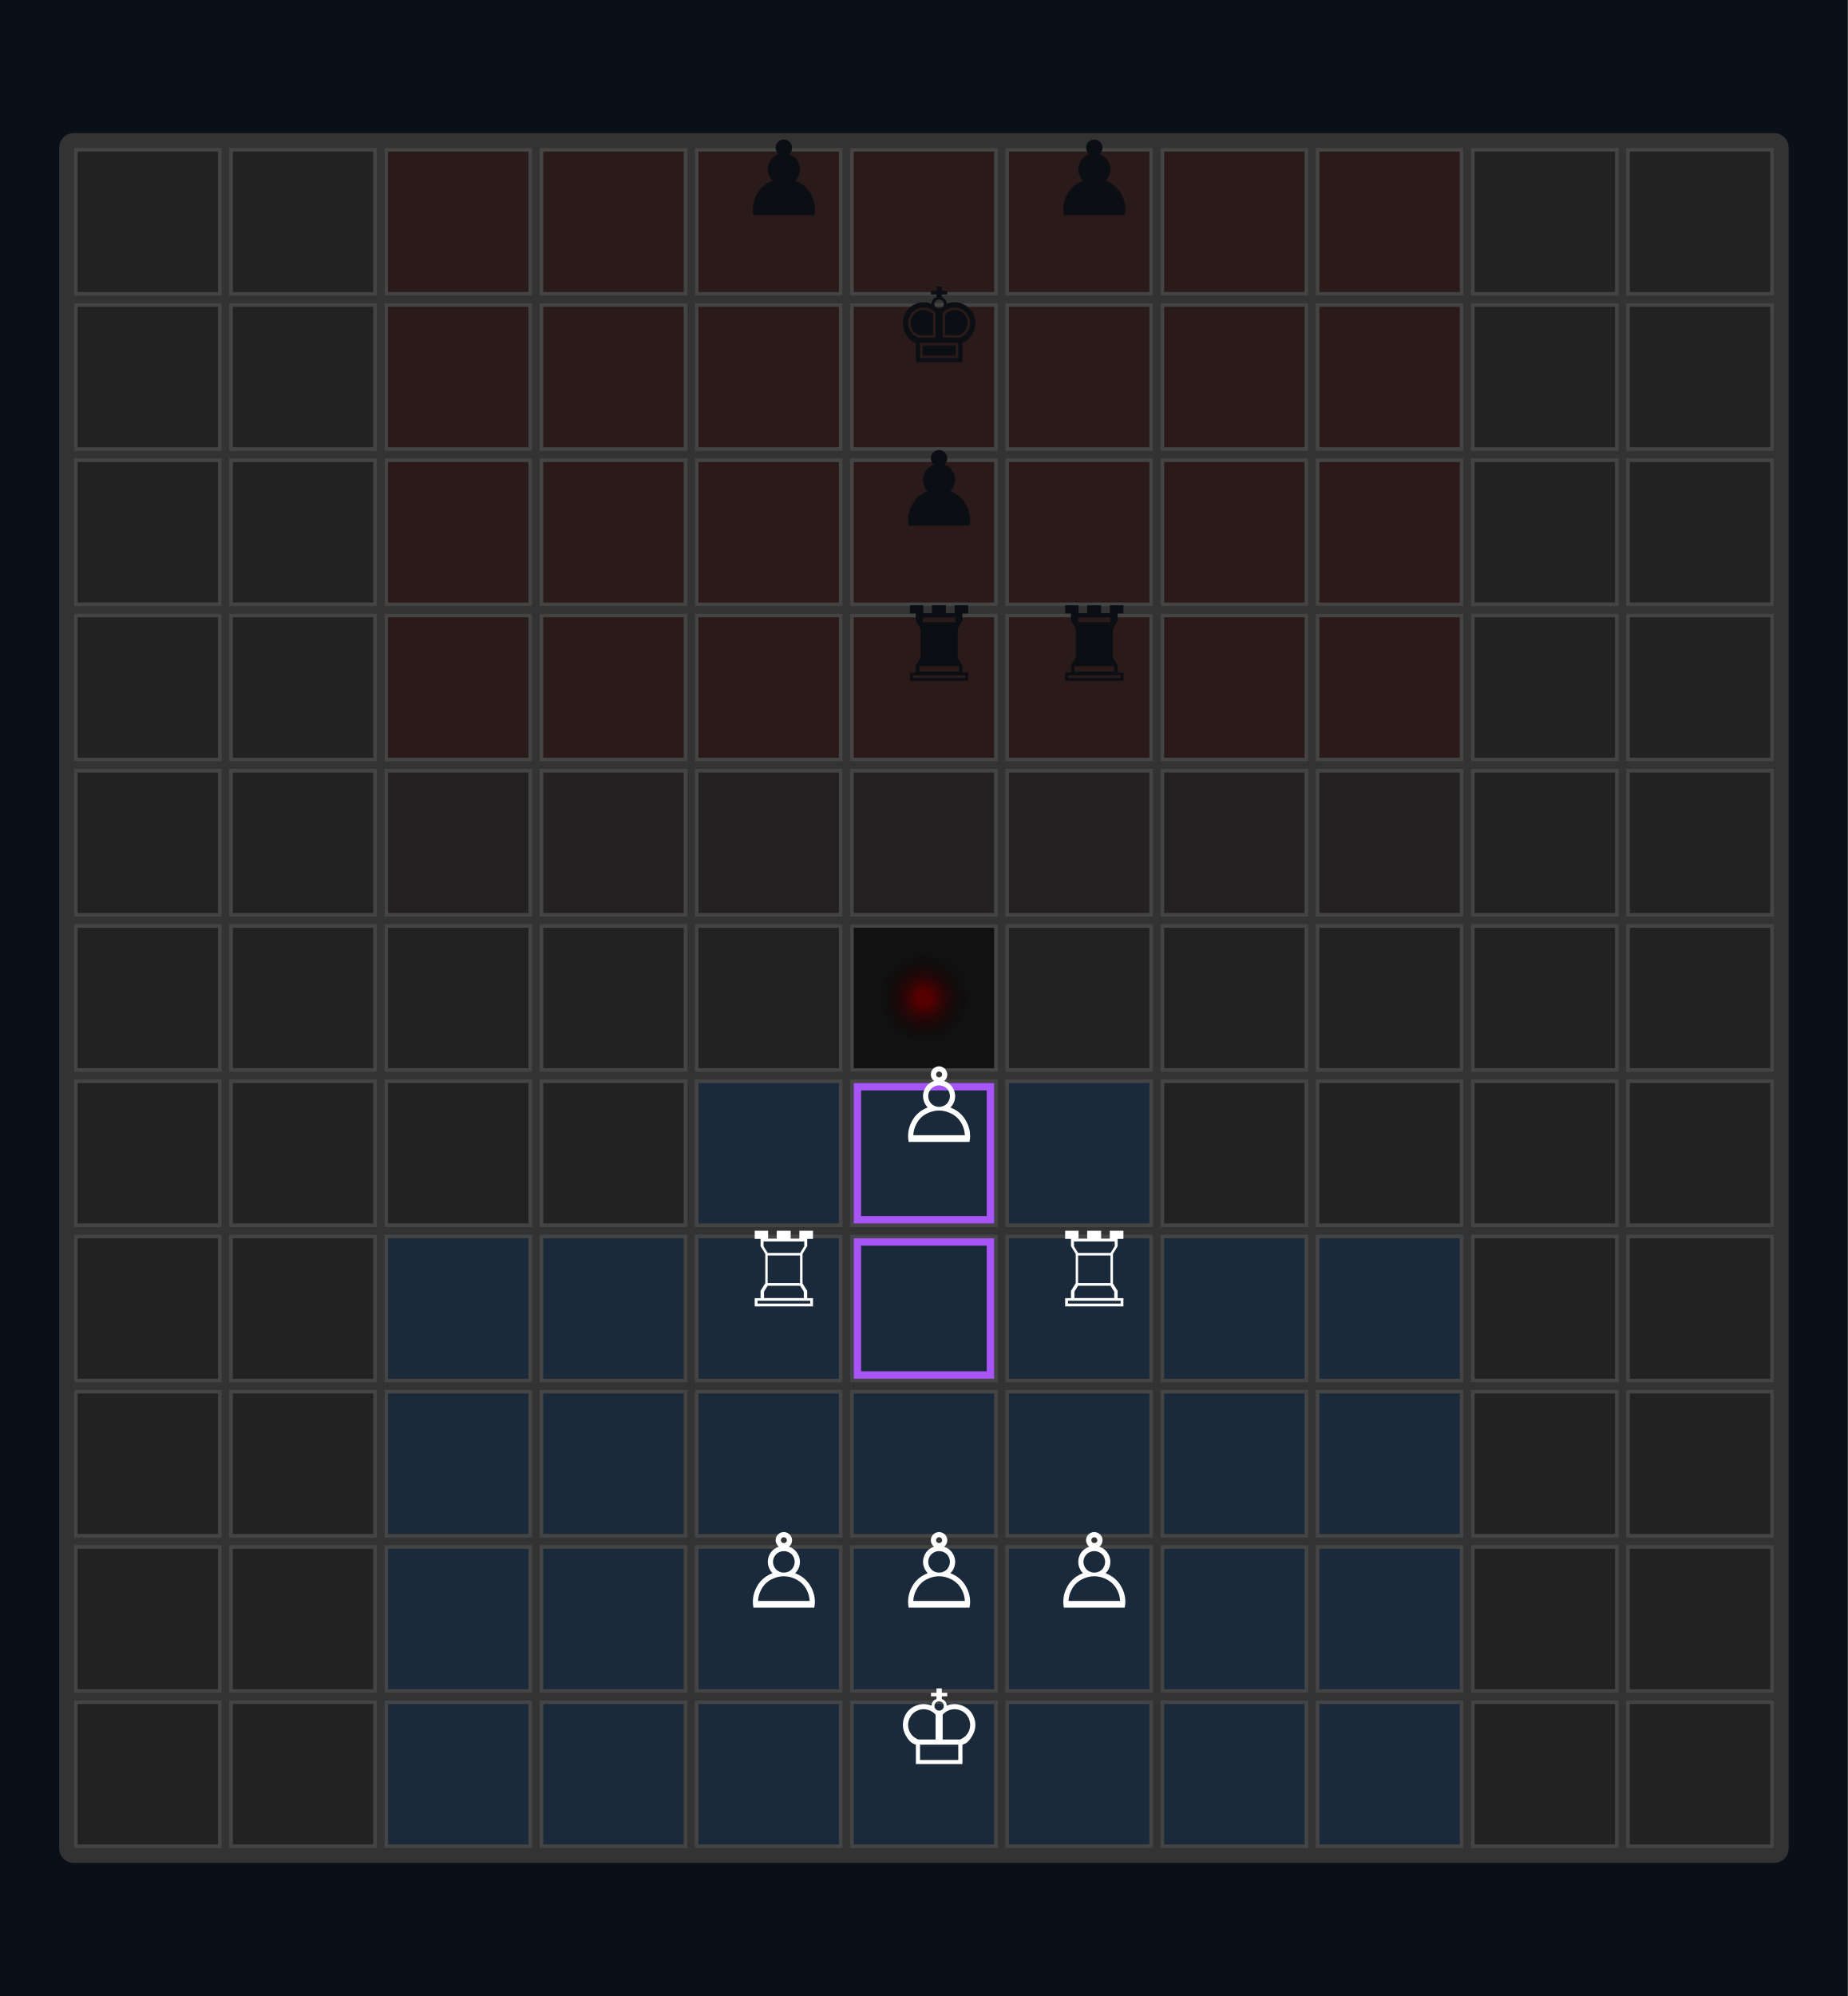
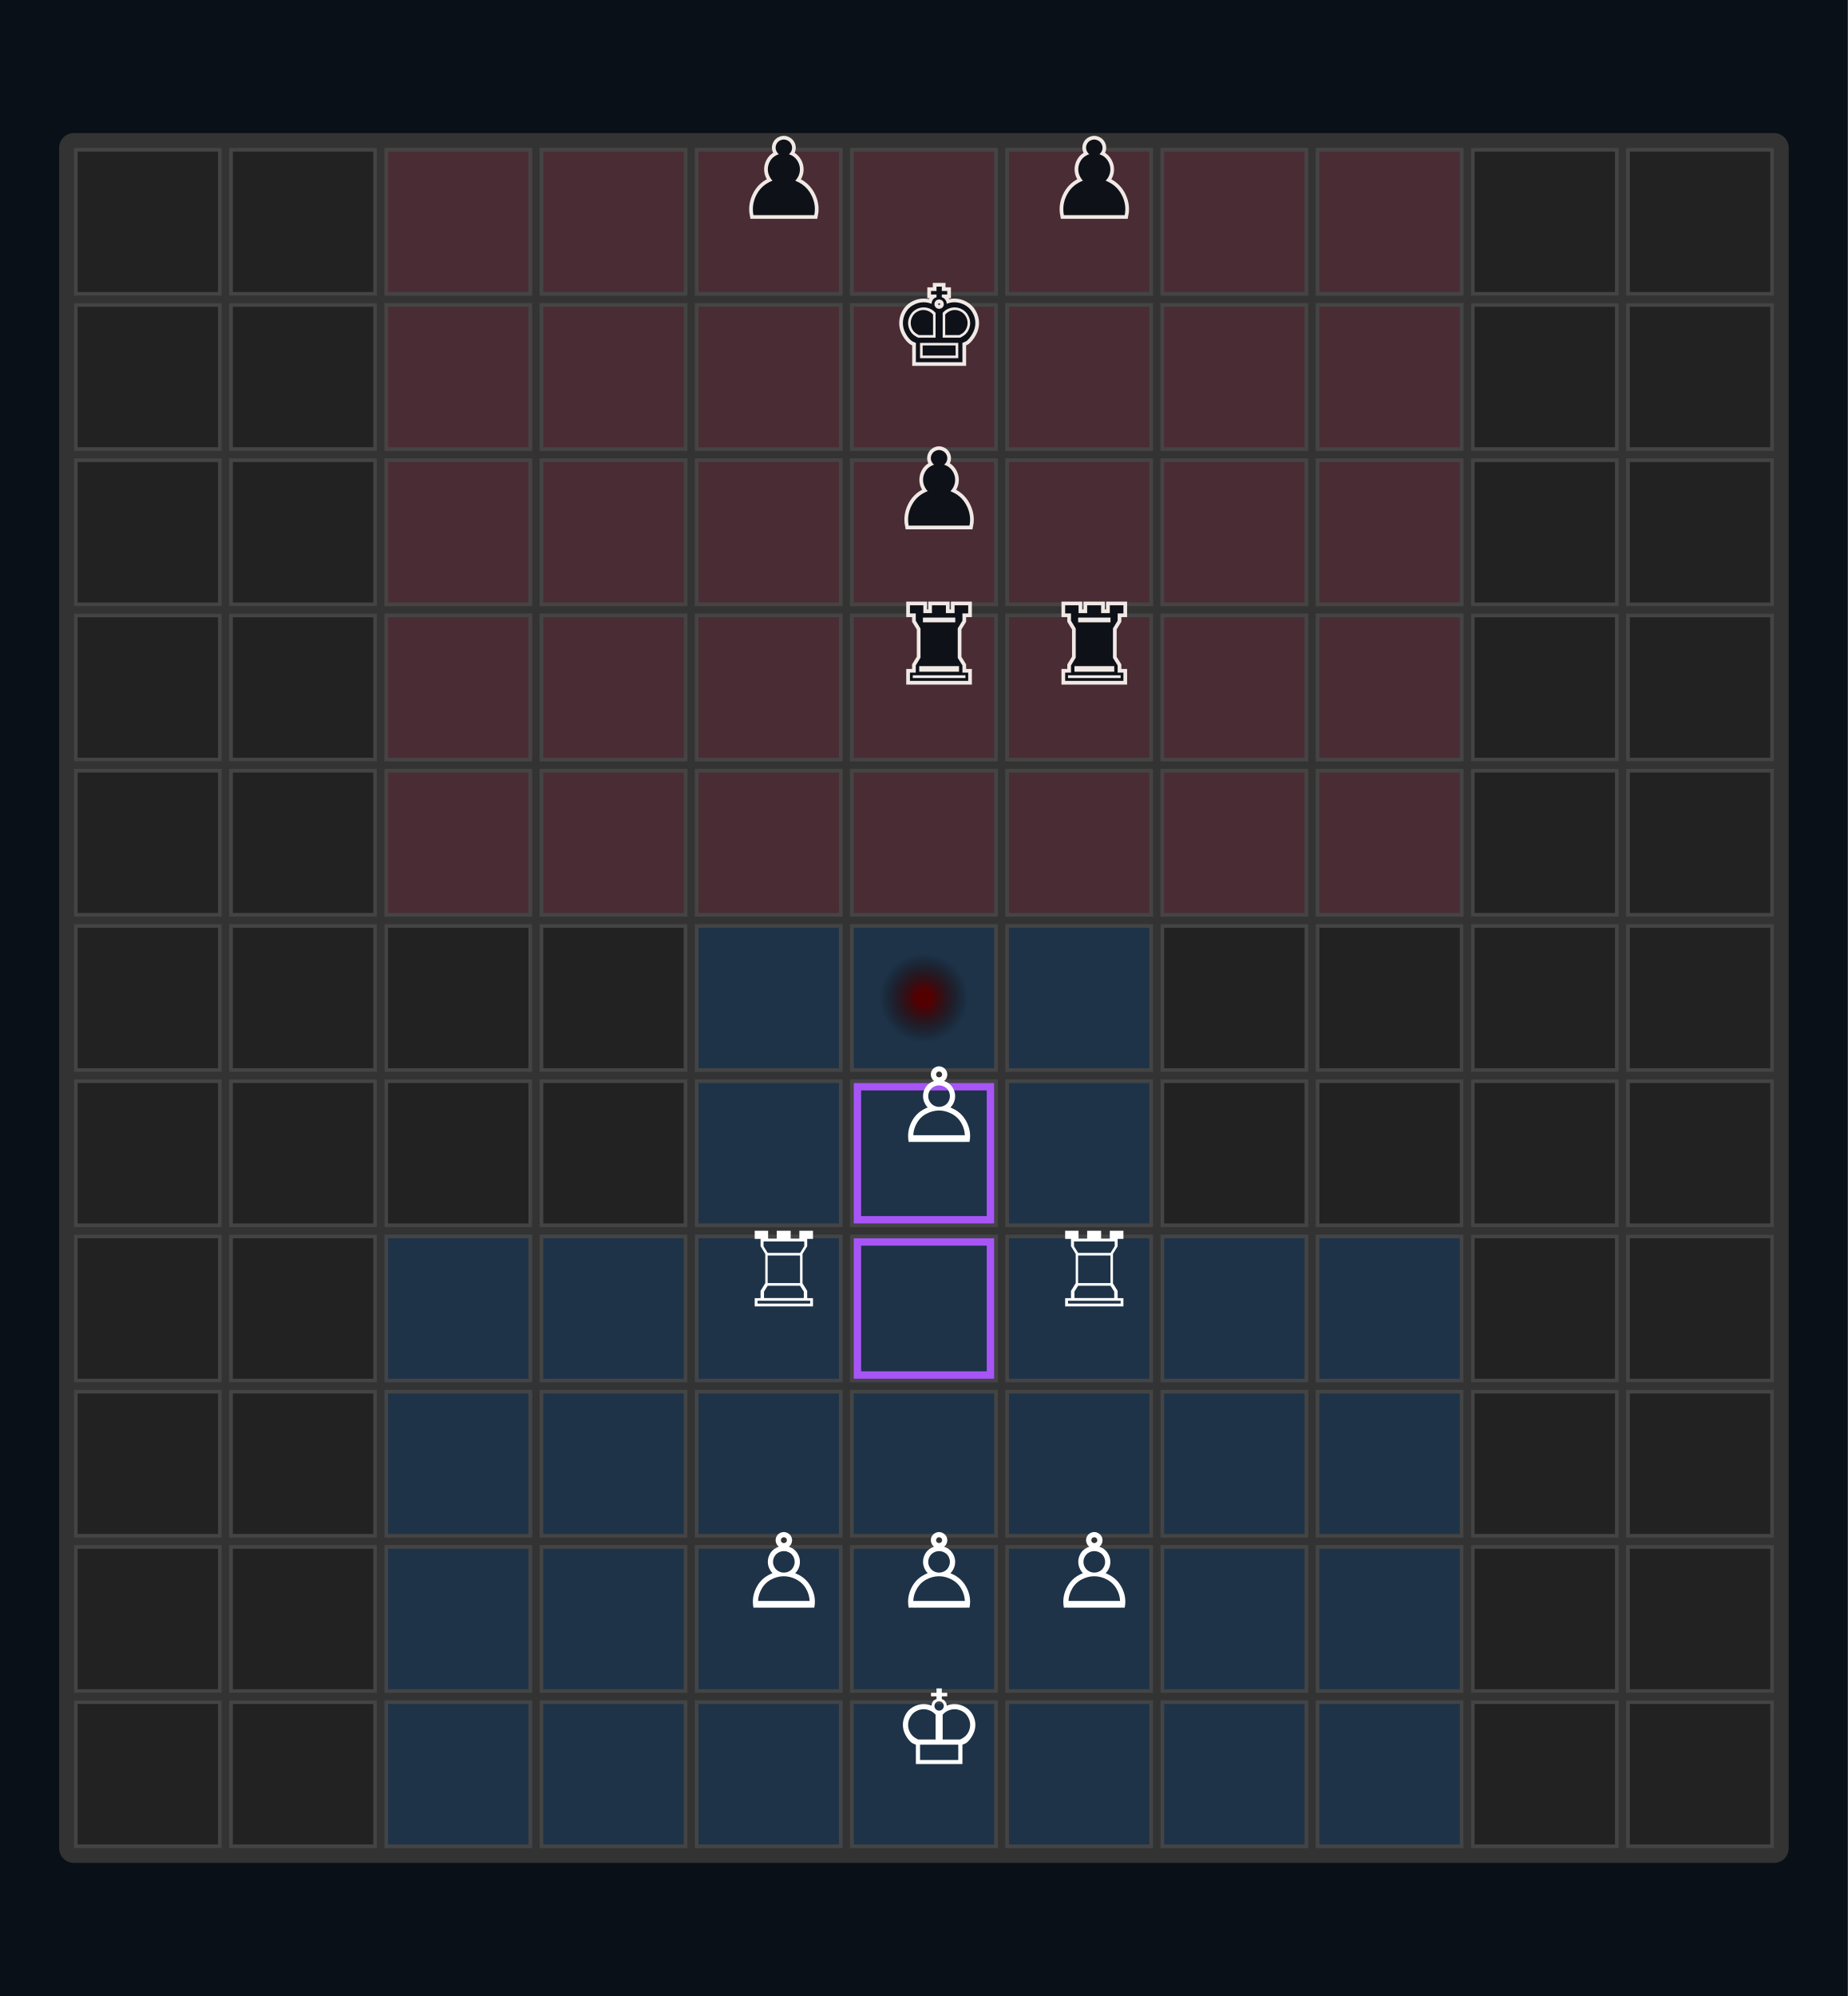
<svg xmlns="http://www.w3.org/2000/svg" width="500" height="540" viewBox="0 0 500 540">
  <defs>
-     <radialGradient id="rg-431peddc" gradientUnits="objectBoundingBox" cx="0.5" cy="0.5" r="0.5">
+     <radialGradient id="rg-h28s1fy7" gradientUnits="objectBoundingBox" cx="0.5" cy="0.5" r="0.5">
      <stop offset="10%" stop-color="rgb(85, 0, 0)" />
      <stop offset="60%" stop-color="rgba(0, 0, 0, 0)" />
    </radialGradient>
  </defs>
  <rect x="0" y="0" width="500" height="540" fill="rgb(10, 16, 24)" />
  <rect x="16" y="36" width="468" height="468" rx="4" ry="4" fill="rgb(51, 51, 51)" />
  <rect x="20" y="40" width="40" height="40" fill="rgb(34, 34, 34)" />
  <rect x="20.5" y="40.5" width="39" height="39" fill="none" stroke="rgb(68, 68, 68)" stroke-width="1" />
  <rect x="62" y="40" width="40" height="40" fill="rgb(34, 34, 34)" />
  <rect x="62.5" y="40.5" width="39" height="39" fill="none" stroke="rgb(68, 68, 68)" stroke-width="1" />
-   <rect x="104" y="40" width="40" height="40" fill="rgb(42, 26, 26)" />
+   <rect x="104" y="40" width="40" height="40" fill="rgb(74, 44, 52)" />
  <rect x="104.5" y="40.5" width="39" height="39" fill="none" stroke="rgb(68, 68, 68)" stroke-width="1" />
-   <rect x="146" y="40" width="40" height="40" fill="rgb(42, 26, 26)" />
+   <rect x="146" y="40" width="40" height="40" fill="rgb(74, 44, 52)" />
  <rect x="146.5" y="40.5" width="39" height="39" fill="none" stroke="rgb(68, 68, 68)" stroke-width="1" />
-   <rect x="188" y="40" width="40" height="40" fill="rgb(42, 26, 26)" />
+   <rect x="188" y="40" width="40" height="40" fill="rgb(74, 44, 52)" />
  <rect x="188.5" y="40.5" width="39" height="39" fill="none" stroke="rgb(68, 68, 68)" stroke-width="1" />
-   <text x="199.56" y="58.19" fill="rgb(11, 14, 19)" font-size="28" font-family="'IBM Plex Sans'" font-weight="400" font-style="normal" xml:space="preserve">♟</text>
-   <rect x="230" y="40" width="40" height="40" fill="rgb(42, 26, 26)" />
+   <text x="199.56" y="58.19" fill="rgb(14, 17, 24)" font-size="28" font-family="'IBM Plex Sans'" font-weight="400" font-style="normal" xml:space="preserve" stroke="rgba(244, 236, 232, 0.98)" stroke-width="2" paint-order="stroke fill">♟</text>
+   <rect x="230" y="40" width="40" height="40" fill="rgb(74, 44, 52)" />
  <rect x="230.5" y="40.5" width="39" height="39" fill="none" stroke="rgb(68, 68, 68)" stroke-width="1" />
-   <rect x="272" y="40" width="40" height="40" fill="rgb(42, 26, 26)" />
+   <rect x="272" y="40" width="40" height="40" fill="rgb(74, 44, 52)" />
  <rect x="272.5" y="40.5" width="39" height="39" fill="none" stroke="rgb(68, 68, 68)" stroke-width="1" />
-   <text x="283.56" y="58.19" fill="rgb(11, 14, 19)" font-size="28" font-family="'IBM Plex Sans'" font-weight="400" font-style="normal" xml:space="preserve">♟</text>
-   <rect x="314" y="40" width="40" height="40" fill="rgb(42, 26, 26)" />
+   <text x="283.56" y="58.19" fill="rgb(14, 17, 24)" font-size="28" font-family="'IBM Plex Sans'" font-weight="400" font-style="normal" xml:space="preserve" stroke="rgba(244, 236, 232, 0.98)" stroke-width="2" paint-order="stroke fill">♟</text>
+   <rect x="314" y="40" width="40" height="40" fill="rgb(74, 44, 52)" />
  <rect x="314.5" y="40.5" width="39" height="39" fill="none" stroke="rgb(68, 68, 68)" stroke-width="1" />
-   <rect x="356" y="40" width="40" height="40" fill="rgb(42, 26, 26)" />
+   <rect x="356" y="40" width="40" height="40" fill="rgb(74, 44, 52)" />
  <rect x="356.5" y="40.5" width="39" height="39" fill="none" stroke="rgb(68, 68, 68)" stroke-width="1" />
  <rect x="398" y="40" width="40" height="40" fill="rgb(34, 34, 34)" />
  <rect x="398.5" y="40.5" width="39" height="39" fill="none" stroke="rgb(68, 68, 68)" stroke-width="1" />
  <rect x="440" y="40" width="40" height="40" fill="rgb(34, 34, 34)" />
  <rect x="440.5" y="40.5" width="39" height="39" fill="none" stroke="rgb(68, 68, 68)" stroke-width="1" />
  <rect x="20" y="82" width="40" height="40" fill="rgb(34, 34, 34)" />
  <rect x="20.5" y="82.5" width="39" height="39" fill="none" stroke="rgb(68, 68, 68)" stroke-width="1" />
  <rect x="62" y="82" width="40" height="40" fill="rgb(34, 34, 34)" />
  <rect x="62.5" y="82.5" width="39" height="39" fill="none" stroke="rgb(68, 68, 68)" stroke-width="1" />
-   <rect x="104" y="82" width="40" height="40" fill="rgb(42, 26, 26)" />
+   <rect x="104" y="82" width="40" height="40" fill="rgb(74, 44, 52)" />
  <rect x="104.5" y="82.5" width="39" height="39" fill="none" stroke="rgb(68, 68, 68)" stroke-width="1" />
-   <rect x="146" y="82" width="40" height="40" fill="rgb(42, 26, 26)" />
+   <rect x="146" y="82" width="40" height="40" fill="rgb(74, 44, 52)" />
  <rect x="146.5" y="82.5" width="39" height="39" fill="none" stroke="rgb(68, 68, 68)" stroke-width="1" />
-   <rect x="188" y="82" width="40" height="40" fill="rgb(42, 26, 26)" />
+   <rect x="188" y="82" width="40" height="40" fill="rgb(74, 44, 52)" />
  <rect x="188.5" y="82.5" width="39" height="39" fill="none" stroke="rgb(68, 68, 68)" stroke-width="1" />
-   <rect x="230" y="82" width="40" height="40" fill="rgb(42, 26, 26)" />
+   <rect x="230" y="82" width="40" height="40" fill="rgb(74, 44, 52)" />
  <rect x="230.5" y="82.5" width="39" height="39" fill="none" stroke="rgb(68, 68, 68)" stroke-width="1" />
-   <text x="241.56" y="97.99" fill="rgb(11, 14, 19)" font-size="28" font-family="'IBM Plex Sans'" font-weight="400" font-style="normal" xml:space="preserve">♚</text>
-   <rect x="272" y="82" width="40" height="40" fill="rgb(42, 26, 26)" />
+   <text x="241.56" y="97.99" fill="rgb(14, 17, 24)" font-size="28" font-family="'IBM Plex Sans'" font-weight="400" font-style="normal" xml:space="preserve" stroke="rgba(244, 236, 232, 0.98)" stroke-width="2" paint-order="stroke fill">♚</text>
+   <rect x="272" y="82" width="40" height="40" fill="rgb(74, 44, 52)" />
  <rect x="272.5" y="82.5" width="39" height="39" fill="none" stroke="rgb(68, 68, 68)" stroke-width="1" />
-   <rect x="314" y="82" width="40" height="40" fill="rgb(42, 26, 26)" />
+   <rect x="314" y="82" width="40" height="40" fill="rgb(74, 44, 52)" />
  <rect x="314.5" y="82.5" width="39" height="39" fill="none" stroke="rgb(68, 68, 68)" stroke-width="1" />
-   <rect x="356" y="82" width="40" height="40" fill="rgb(42, 26, 26)" />
+   <rect x="356" y="82" width="40" height="40" fill="rgb(74, 44, 52)" />
  <rect x="356.5" y="82.5" width="39" height="39" fill="none" stroke="rgb(68, 68, 68)" stroke-width="1" />
  <rect x="398" y="82" width="40" height="40" fill="rgb(34, 34, 34)" />
  <rect x="398.5" y="82.5" width="39" height="39" fill="none" stroke="rgb(68, 68, 68)" stroke-width="1" />
  <rect x="440" y="82" width="40" height="40" fill="rgb(34, 34, 34)" />
  <rect x="440.5" y="82.5" width="39" height="39" fill="none" stroke="rgb(68, 68, 68)" stroke-width="1" />
  <rect x="20" y="124" width="40" height="40" fill="rgb(34, 34, 34)" />
  <rect x="20.5" y="124.5" width="39" height="39" fill="none" stroke="rgb(68, 68, 68)" stroke-width="1" />
  <rect x="62" y="124" width="40" height="40" fill="rgb(34, 34, 34)" />
  <rect x="62.5" y="124.5" width="39" height="39" fill="none" stroke="rgb(68, 68, 68)" stroke-width="1" />
-   <rect x="104" y="124" width="40" height="40" fill="rgb(42, 26, 26)" />
+   <rect x="104" y="124" width="40" height="40" fill="rgb(74, 44, 52)" />
  <rect x="104.5" y="124.5" width="39" height="39" fill="none" stroke="rgb(68, 68, 68)" stroke-width="1" />
-   <rect x="146" y="124" width="40" height="40" fill="rgb(42, 26, 26)" />
+   <rect x="146" y="124" width="40" height="40" fill="rgb(74, 44, 52)" />
  <rect x="146.5" y="124.5" width="39" height="39" fill="none" stroke="rgb(68, 68, 68)" stroke-width="1" />
-   <rect x="188" y="124" width="40" height="40" fill="rgb(42, 26, 26)" />
+   <rect x="188" y="124" width="40" height="40" fill="rgb(74, 44, 52)" />
  <rect x="188.5" y="124.5" width="39" height="39" fill="none" stroke="rgb(68, 68, 68)" stroke-width="1" />
-   <rect x="230" y="124" width="40" height="40" fill="rgb(42, 26, 26)" />
+   <rect x="230" y="124" width="40" height="40" fill="rgb(74, 44, 52)" />
  <rect x="230.5" y="124.5" width="39" height="39" fill="none" stroke="rgb(68, 68, 68)" stroke-width="1" />
-   <text x="241.56" y="142.19" fill="rgb(11, 14, 19)" font-size="28" font-family="'IBM Plex Sans'" font-weight="400" font-style="normal" xml:space="preserve">♟</text>
-   <rect x="272" y="124" width="40" height="40" fill="rgb(42, 26, 26)" />
+   <text x="241.56" y="142.19" fill="rgb(14, 17, 24)" font-size="28" font-family="'IBM Plex Sans'" font-weight="400" font-style="normal" xml:space="preserve" stroke="rgba(244, 236, 232, 0.98)" stroke-width="2" paint-order="stroke fill">♟</text>
+   <rect x="272" y="124" width="40" height="40" fill="rgb(74, 44, 52)" />
  <rect x="272.5" y="124.5" width="39" height="39" fill="none" stroke="rgb(68, 68, 68)" stroke-width="1" />
-   <rect x="314" y="124" width="40" height="40" fill="rgb(42, 26, 26)" />
+   <rect x="314" y="124" width="40" height="40" fill="rgb(74, 44, 52)" />
  <rect x="314.5" y="124.5" width="39" height="39" fill="none" stroke="rgb(68, 68, 68)" stroke-width="1" />
-   <rect x="356" y="124" width="40" height="40" fill="rgb(42, 26, 26)" />
+   <rect x="356" y="124" width="40" height="40" fill="rgb(74, 44, 52)" />
  <rect x="356.5" y="124.5" width="39" height="39" fill="none" stroke="rgb(68, 68, 68)" stroke-width="1" />
  <rect x="398" y="124" width="40" height="40" fill="rgb(34, 34, 34)" />
  <rect x="398.5" y="124.5" width="39" height="39" fill="none" stroke="rgb(68, 68, 68)" stroke-width="1" />
  <rect x="440" y="124" width="40" height="40" fill="rgb(34, 34, 34)" />
  <rect x="440.5" y="124.5" width="39" height="39" fill="none" stroke="rgb(68, 68, 68)" stroke-width="1" />
  <rect x="20" y="166" width="40" height="40" fill="rgb(34, 34, 34)" />
  <rect x="20.5" y="166.5" width="39" height="39" fill="none" stroke="rgb(68, 68, 68)" stroke-width="1" />
  <rect x="62" y="166" width="40" height="40" fill="rgb(34, 34, 34)" />
  <rect x="62.5" y="166.5" width="39" height="39" fill="none" stroke="rgb(68, 68, 68)" stroke-width="1" />
-   <rect x="104" y="166" width="40" height="40" fill="rgb(42, 26, 26)" />
+   <rect x="104" y="166" width="40" height="40" fill="rgb(74, 44, 52)" />
  <rect x="104.5" y="166.5" width="39" height="39" fill="none" stroke="rgb(68, 68, 68)" stroke-width="1" />
-   <rect x="146" y="166" width="40" height="40" fill="rgb(42, 26, 26)" />
+   <rect x="146" y="166" width="40" height="40" fill="rgb(74, 44, 52)" />
  <rect x="146.5" y="166.5" width="39" height="39" fill="none" stroke="rgb(68, 68, 68)" stroke-width="1" />
-   <rect x="188" y="166" width="40" height="40" fill="rgb(42, 26, 26)" />
+   <rect x="188" y="166" width="40" height="40" fill="rgb(74, 44, 52)" />
  <rect x="188.5" y="166.5" width="39" height="39" fill="none" stroke="rgb(68, 68, 68)" stroke-width="1" />
-   <rect x="230" y="166" width="40" height="40" fill="rgb(42, 26, 26)" />
+   <rect x="230" y="166" width="40" height="40" fill="rgb(74, 44, 52)" />
  <rect x="230.5" y="166.5" width="39" height="39" fill="none" stroke="rgb(68, 68, 68)" stroke-width="1" />
-   <text x="241.56" y="184.18" fill="rgb(11, 14, 19)" font-size="28" font-family="'IBM Plex Sans'" font-weight="400" font-style="normal" xml:space="preserve">♜</text>
-   <rect x="272" y="166" width="40" height="40" fill="rgb(42, 26, 26)" />
+   <text x="241.56" y="184.18" fill="rgb(14, 17, 24)" font-size="28" font-family="'IBM Plex Sans'" font-weight="400" font-style="normal" xml:space="preserve" stroke="rgba(244, 236, 232, 0.98)" stroke-width="2" paint-order="stroke fill">♜</text>
+   <rect x="272" y="166" width="40" height="40" fill="rgb(74, 44, 52)" />
  <rect x="272.5" y="166.5" width="39" height="39" fill="none" stroke="rgb(68, 68, 68)" stroke-width="1" />
-   <text x="283.56" y="184.18" fill="rgb(11, 14, 19)" font-size="28" font-family="'IBM Plex Sans'" font-weight="400" font-style="normal" xml:space="preserve">♜</text>
-   <rect x="314" y="166" width="40" height="40" fill="rgb(42, 26, 26)" />
+   <text x="283.56" y="184.18" fill="rgb(14, 17, 24)" font-size="28" font-family="'IBM Plex Sans'" font-weight="400" font-style="normal" xml:space="preserve" stroke="rgba(244, 236, 232, 0.98)" stroke-width="2" paint-order="stroke fill">♜</text>
+   <rect x="314" y="166" width="40" height="40" fill="rgb(74, 44, 52)" />
  <rect x="314.5" y="166.5" width="39" height="39" fill="none" stroke="rgb(68, 68, 68)" stroke-width="1" />
-   <rect x="356" y="166" width="40" height="40" fill="rgb(42, 26, 26)" />
+   <rect x="356" y="166" width="40" height="40" fill="rgb(74, 44, 52)" />
  <rect x="356.5" y="166.5" width="39" height="39" fill="none" stroke="rgb(68, 68, 68)" stroke-width="1" />
  <rect x="398" y="166" width="40" height="40" fill="rgb(34, 34, 34)" />
  <rect x="398.5" y="166.5" width="39" height="39" fill="none" stroke="rgb(68, 68, 68)" stroke-width="1" />
  <rect x="440" y="166" width="40" height="40" fill="rgb(34, 34, 34)" />
  <rect x="440.5" y="166.5" width="39" height="39" fill="none" stroke="rgb(68, 68, 68)" stroke-width="1" />
  <rect x="20" y="208" width="40" height="40" fill="rgb(34, 34, 34)" />
  <rect x="20.5" y="208.5" width="39" height="39" fill="none" stroke="rgb(68, 68, 68)" stroke-width="1" />
  <rect x="62" y="208" width="40" height="40" fill="rgb(34, 34, 34)" />
  <rect x="62.5" y="208.5" width="39" height="39" fill="none" stroke="rgb(68, 68, 68)" stroke-width="1" />
-   <rect x="104" y="208" width="40" height="40" fill="rgb(35, 33, 33)" />
+   <rect x="104" y="208" width="40" height="40" fill="rgb(74, 44, 52)" />
  <rect x="104.5" y="208.5" width="39" height="39" fill="none" stroke="rgb(68, 68, 68)" stroke-width="1" />
-   <rect x="146" y="208" width="40" height="40" fill="rgb(35, 33, 33)" />
+   <rect x="146" y="208" width="40" height="40" fill="rgb(74, 44, 52)" />
  <rect x="146.5" y="208.5" width="39" height="39" fill="none" stroke="rgb(68, 68, 68)" stroke-width="1" />
-   <rect x="188" y="208" width="40" height="40" fill="rgb(35, 33, 33)" />
+   <rect x="188" y="208" width="40" height="40" fill="rgb(74, 44, 52)" />
  <rect x="188.5" y="208.5" width="39" height="39" fill="none" stroke="rgb(68, 68, 68)" stroke-width="1" />
-   <rect x="230" y="208" width="40" height="40" fill="rgb(35, 33, 33)" />
+   <rect x="230" y="208" width="40" height="40" fill="rgb(74, 44, 52)" />
  <rect x="230.5" y="208.5" width="39" height="39" fill="none" stroke="rgb(68, 68, 68)" stroke-width="1" />
-   <rect x="272" y="208" width="40" height="40" fill="rgb(35, 33, 33)" />
+   <rect x="272" y="208" width="40" height="40" fill="rgb(74, 44, 52)" />
  <rect x="272.5" y="208.5" width="39" height="39" fill="none" stroke="rgb(68, 68, 68)" stroke-width="1" />
-   <rect x="314" y="208" width="40" height="40" fill="rgb(35, 33, 33)" />
+   <rect x="314" y="208" width="40" height="40" fill="rgb(74, 44, 52)" />
  <rect x="314.5" y="208.5" width="39" height="39" fill="none" stroke="rgb(68, 68, 68)" stroke-width="1" />
-   <rect x="356" y="208" width="40" height="40" fill="rgb(35, 33, 33)" />
+   <rect x="356" y="208" width="40" height="40" fill="rgb(74, 44, 52)" />
  <rect x="356.5" y="208.5" width="39" height="39" fill="none" stroke="rgb(68, 68, 68)" stroke-width="1" />
  <rect x="398" y="208" width="40" height="40" fill="rgb(34, 34, 34)" />
  <rect x="398.5" y="208.5" width="39" height="39" fill="none" stroke="rgb(68, 68, 68)" stroke-width="1" />
  <rect x="440" y="208" width="40" height="40" fill="rgb(34, 34, 34)" />
  <rect x="440.5" y="208.5" width="39" height="39" fill="none" stroke="rgb(68, 68, 68)" stroke-width="1" />
  <rect x="20" y="250" width="40" height="40" fill="rgb(34, 34, 34)" />
  <rect x="20.5" y="250.5" width="39" height="39" fill="none" stroke="rgb(68, 68, 68)" stroke-width="1" />
  <rect x="62" y="250" width="40" height="40" fill="rgb(34, 34, 34)" />
  <rect x="62.5" y="250.5" width="39" height="39" fill="none" stroke="rgb(68, 68, 68)" stroke-width="1" />
  <rect x="104" y="250" width="40" height="40" fill="rgb(34, 34, 34)" />
  <rect x="104.5" y="250.5" width="39" height="39" fill="none" stroke="rgb(68, 68, 68)" stroke-width="1" />
  <rect x="146" y="250" width="40" height="40" fill="rgb(34, 34, 34)" />
  <rect x="146.5" y="250.5" width="39" height="39" fill="none" stroke="rgb(68, 68, 68)" stroke-width="1" />
-   <rect x="188" y="250" width="40" height="40" fill="rgb(34, 34, 34)" />
+   <rect x="188" y="250" width="40" height="40" fill="rgb(30, 51, 72)" />
  <rect x="188.5" y="250.5" width="39" height="39" fill="none" stroke="rgb(68, 68, 68)" stroke-width="1" />
-   <rect x="230" y="250" width="40" height="40" fill="rgb(17, 17, 17)" />
-   <rect x="230" y="250" width="40" height="40" fill="url(#rg-431peddc)" />
+   <rect x="230" y="250" width="40" height="40" fill="rgb(30, 51, 72)" />
+   <rect x="230" y="250" width="40" height="40" fill="url(#rg-h28s1fy7)" />
  <rect x="230.5" y="250.5" width="39" height="39" fill="none" stroke="rgb(68, 68, 68)" stroke-width="1" />
-   <rect x="272" y="250" width="40" height="40" fill="rgb(34, 34, 34)" />
+   <rect x="272" y="250" width="40" height="40" fill="rgb(30, 51, 72)" />
  <rect x="272.5" y="250.5" width="39" height="39" fill="none" stroke="rgb(68, 68, 68)" stroke-width="1" />
  <rect x="314" y="250" width="40" height="40" fill="rgb(34, 34, 34)" />
  <rect x="314.5" y="250.5" width="39" height="39" fill="none" stroke="rgb(68, 68, 68)" stroke-width="1" />
  <rect x="356" y="250" width="40" height="40" fill="rgb(34, 34, 34)" />
  <rect x="356.5" y="250.5" width="39" height="39" fill="none" stroke="rgb(68, 68, 68)" stroke-width="1" />
  <rect x="398" y="250" width="40" height="40" fill="rgb(34, 34, 34)" />
  <rect x="398.5" y="250.5" width="39" height="39" fill="none" stroke="rgb(68, 68, 68)" stroke-width="1" />
  <rect x="440" y="250" width="40" height="40" fill="rgb(34, 34, 34)" />
  <rect x="440.5" y="250.5" width="39" height="39" fill="none" stroke="rgb(68, 68, 68)" stroke-width="1" />
  <rect x="20" y="292" width="40" height="40" fill="rgb(34, 34, 34)" />
  <rect x="20.5" y="292.5" width="39" height="39" fill="none" stroke="rgb(68, 68, 68)" stroke-width="1" />
  <rect x="62" y="292" width="40" height="40" fill="rgb(34, 34, 34)" />
  <rect x="62.5" y="292.5" width="39" height="39" fill="none" stroke="rgb(68, 68, 68)" stroke-width="1" />
  <rect x="104" y="292" width="40" height="40" fill="rgb(34, 34, 34)" />
  <rect x="104.5" y="292.5" width="39" height="39" fill="none" stroke="rgb(68, 68, 68)" stroke-width="1" />
  <rect x="146" y="292" width="40" height="40" fill="rgb(34, 34, 34)" />
  <rect x="146.5" y="292.5" width="39" height="39" fill="none" stroke="rgb(68, 68, 68)" stroke-width="1" />
-   <rect x="188" y="292" width="40" height="40" fill="rgb(26, 42, 58)" />
+   <rect x="188" y="292" width="40" height="40" fill="rgb(30, 51, 72)" />
  <rect x="188.5" y="292.5" width="39" height="39" fill="none" stroke="rgb(68, 68, 68)" stroke-width="1" />
-   <rect x="230" y="292" width="40" height="40" fill="rgb(26, 42, 58)" />
+   <rect x="230" y="292" width="40" height="40" fill="rgb(30, 51, 72)" />
  <rect x="230.5" y="292.5" width="39" height="39" fill="none" stroke="rgb(68, 68, 68)" stroke-width="1" />
  <rect x="232" y="294" width="36" height="36" fill="none" stroke="rgb(168, 85, 247)" stroke-width="2" />
  <text x="241.56" y="308.92" fill="rgb(255, 255, 255)" font-size="28" font-family="'IBM Plex Sans'" font-weight="400" font-style="normal" xml:space="preserve">♙</text>
-   <rect x="272" y="292" width="40" height="40" fill="rgb(26, 42, 58)" />
+   <rect x="272" y="292" width="40" height="40" fill="rgb(30, 51, 72)" />
  <rect x="272.5" y="292.5" width="39" height="39" fill="none" stroke="rgb(68, 68, 68)" stroke-width="1" />
  <rect x="314" y="292" width="40" height="40" fill="rgb(34, 34, 34)" />
  <rect x="314.5" y="292.5" width="39" height="39" fill="none" stroke="rgb(68, 68, 68)" stroke-width="1" />
  <rect x="356" y="292" width="40" height="40" fill="rgb(34, 34, 34)" />
  <rect x="356.5" y="292.5" width="39" height="39" fill="none" stroke="rgb(68, 68, 68)" stroke-width="1" />
  <rect x="398" y="292" width="40" height="40" fill="rgb(34, 34, 34)" />
  <rect x="398.5" y="292.5" width="39" height="39" fill="none" stroke="rgb(68, 68, 68)" stroke-width="1" />
  <rect x="440" y="292" width="40" height="40" fill="rgb(34, 34, 34)" />
  <rect x="440.5" y="292.5" width="39" height="39" fill="none" stroke="rgb(68, 68, 68)" stroke-width="1" />
  <rect x="20" y="334" width="40" height="40" fill="rgb(34, 34, 34)" />
  <rect x="20.5" y="334.5" width="39" height="39" fill="none" stroke="rgb(68, 68, 68)" stroke-width="1" />
  <rect x="62" y="334" width="40" height="40" fill="rgb(34, 34, 34)" />
  <rect x="62.5" y="334.5" width="39" height="39" fill="none" stroke="rgb(68, 68, 68)" stroke-width="1" />
-   <rect x="104" y="334" width="40" height="40" fill="rgb(26, 42, 58)" />
+   <rect x="104" y="334" width="40" height="40" fill="rgb(30, 51, 72)" />
  <rect x="104.5" y="334.5" width="39" height="39" fill="none" stroke="rgb(68, 68, 68)" stroke-width="1" />
-   <rect x="146" y="334" width="40" height="40" fill="rgb(26, 42, 58)" />
+   <rect x="146" y="334" width="40" height="40" fill="rgb(30, 51, 72)" />
  <rect x="146.5" y="334.5" width="39" height="39" fill="none" stroke="rgb(68, 68, 68)" stroke-width="1" />
-   <rect x="188" y="334" width="40" height="40" fill="rgb(26, 42, 58)" />
+   <rect x="188" y="334" width="40" height="40" fill="rgb(30, 51, 72)" />
  <rect x="188.5" y="334.5" width="39" height="39" fill="none" stroke="rgb(68, 68, 68)" stroke-width="1" />
  <text x="199.56" y="353.4" fill="rgb(255, 255, 255)" font-size="28" font-family="'IBM Plex Sans'" font-weight="400" font-style="normal" xml:space="preserve">♖</text>
-   <rect x="230" y="334" width="40" height="40" fill="rgb(26, 42, 58)" />
+   <rect x="230" y="334" width="40" height="40" fill="rgb(30, 51, 72)" />
  <rect x="230.5" y="334.5" width="39" height="39" fill="none" stroke="rgb(68, 68, 68)" stroke-width="1" />
  <rect x="232" y="336" width="36" height="36" fill="none" stroke="rgb(168, 85, 247)" stroke-width="2" />
-   <rect x="272" y="334" width="40" height="40" fill="rgb(26, 42, 58)" />
+   <rect x="272" y="334" width="40" height="40" fill="rgb(30, 51, 72)" />
  <rect x="272.5" y="334.5" width="39" height="39" fill="none" stroke="rgb(68, 68, 68)" stroke-width="1" />
  <text x="283.56" y="353.4" fill="rgb(255, 255, 255)" font-size="28" font-family="'IBM Plex Sans'" font-weight="400" font-style="normal" xml:space="preserve">♖</text>
-   <rect x="314" y="334" width="40" height="40" fill="rgb(26, 42, 58)" />
+   <rect x="314" y="334" width="40" height="40" fill="rgb(30, 51, 72)" />
  <rect x="314.5" y="334.5" width="39" height="39" fill="none" stroke="rgb(68, 68, 68)" stroke-width="1" />
-   <rect x="356" y="334" width="40" height="40" fill="rgb(26, 42, 58)" />
+   <rect x="356" y="334" width="40" height="40" fill="rgb(30, 51, 72)" />
  <rect x="356.5" y="334.5" width="39" height="39" fill="none" stroke="rgb(68, 68, 68)" stroke-width="1" />
  <rect x="398" y="334" width="40" height="40" fill="rgb(34, 34, 34)" />
  <rect x="398.5" y="334.5" width="39" height="39" fill="none" stroke="rgb(68, 68, 68)" stroke-width="1" />
  <rect x="440" y="334" width="40" height="40" fill="rgb(34, 34, 34)" />
  <rect x="440.5" y="334.5" width="39" height="39" fill="none" stroke="rgb(68, 68, 68)" stroke-width="1" />
  <rect x="20" y="376" width="40" height="40" fill="rgb(34, 34, 34)" />
  <rect x="20.5" y="376.5" width="39" height="39" fill="none" stroke="rgb(68, 68, 68)" stroke-width="1" />
  <rect x="62" y="376" width="40" height="40" fill="rgb(34, 34, 34)" />
  <rect x="62.5" y="376.5" width="39" height="39" fill="none" stroke="rgb(68, 68, 68)" stroke-width="1" />
-   <rect x="104" y="376" width="40" height="40" fill="rgb(26, 42, 58)" />
+   <rect x="104" y="376" width="40" height="40" fill="rgb(30, 51, 72)" />
  <rect x="104.5" y="376.5" width="39" height="39" fill="none" stroke="rgb(68, 68, 68)" stroke-width="1" />
-   <rect x="146" y="376" width="40" height="40" fill="rgb(26, 42, 58)" />
+   <rect x="146" y="376" width="40" height="40" fill="rgb(30, 51, 72)" />
  <rect x="146.5" y="376.5" width="39" height="39" fill="none" stroke="rgb(68, 68, 68)" stroke-width="1" />
-   <rect x="188" y="376" width="40" height="40" fill="rgb(26, 42, 58)" />
+   <rect x="188" y="376" width="40" height="40" fill="rgb(30, 51, 72)" />
  <rect x="188.5" y="376.5" width="39" height="39" fill="none" stroke="rgb(68, 68, 68)" stroke-width="1" />
-   <rect x="230" y="376" width="40" height="40" fill="rgb(26, 42, 58)" />
+   <rect x="230" y="376" width="40" height="40" fill="rgb(30, 51, 72)" />
  <rect x="230.5" y="376.5" width="39" height="39" fill="none" stroke="rgb(68, 68, 68)" stroke-width="1" />
-   <rect x="272" y="376" width="40" height="40" fill="rgb(26, 42, 58)" />
+   <rect x="272" y="376" width="40" height="40" fill="rgb(30, 51, 72)" />
  <rect x="272.5" y="376.5" width="39" height="39" fill="none" stroke="rgb(68, 68, 68)" stroke-width="1" />
-   <rect x="314" y="376" width="40" height="40" fill="rgb(26, 42, 58)" />
+   <rect x="314" y="376" width="40" height="40" fill="rgb(30, 51, 72)" />
  <rect x="314.5" y="376.5" width="39" height="39" fill="none" stroke="rgb(68, 68, 68)" stroke-width="1" />
-   <rect x="356" y="376" width="40" height="40" fill="rgb(26, 42, 58)" />
+   <rect x="356" y="376" width="40" height="40" fill="rgb(30, 51, 72)" />
  <rect x="356.5" y="376.5" width="39" height="39" fill="none" stroke="rgb(68, 68, 68)" stroke-width="1" />
  <rect x="398" y="376" width="40" height="40" fill="rgb(34, 34, 34)" />
  <rect x="398.5" y="376.5" width="39" height="39" fill="none" stroke="rgb(68, 68, 68)" stroke-width="1" />
  <rect x="440" y="376" width="40" height="40" fill="rgb(34, 34, 34)" />
  <rect x="440.5" y="376.5" width="39" height="39" fill="none" stroke="rgb(68, 68, 68)" stroke-width="1" />
  <rect x="20" y="418" width="40" height="40" fill="rgb(34, 34, 34)" />
  <rect x="20.5" y="418.5" width="39" height="39" fill="none" stroke="rgb(68, 68, 68)" stroke-width="1" />
  <rect x="62" y="418" width="40" height="40" fill="rgb(34, 34, 34)" />
  <rect x="62.5" y="418.5" width="39" height="39" fill="none" stroke="rgb(68, 68, 68)" stroke-width="1" />
-   <rect x="104" y="418" width="40" height="40" fill="rgb(26, 42, 58)" />
+   <rect x="104" y="418" width="40" height="40" fill="rgb(30, 51, 72)" />
  <rect x="104.5" y="418.5" width="39" height="39" fill="none" stroke="rgb(68, 68, 68)" stroke-width="1" />
-   <rect x="146" y="418" width="40" height="40" fill="rgb(26, 42, 58)" />
+   <rect x="146" y="418" width="40" height="40" fill="rgb(30, 51, 72)" />
  <rect x="146.5" y="418.5" width="39" height="39" fill="none" stroke="rgb(68, 68, 68)" stroke-width="1" />
-   <rect x="188" y="418" width="40" height="40" fill="rgb(26, 42, 58)" />
+   <rect x="188" y="418" width="40" height="40" fill="rgb(30, 51, 72)" />
  <rect x="188.5" y="418.5" width="39" height="39" fill="none" stroke="rgb(68, 68, 68)" stroke-width="1" />
  <text x="199.56" y="434.92" fill="rgb(255, 255, 255)" font-size="28" font-family="'IBM Plex Sans'" font-weight="400" font-style="normal" xml:space="preserve">♙</text>
-   <rect x="230" y="418" width="40" height="40" fill="rgb(26, 42, 58)" />
+   <rect x="230" y="418" width="40" height="40" fill="rgb(30, 51, 72)" />
  <rect x="230.5" y="418.5" width="39" height="39" fill="none" stroke="rgb(68, 68, 68)" stroke-width="1" />
  <text x="241.56" y="434.92" fill="rgb(255, 255, 255)" font-size="28" font-family="'IBM Plex Sans'" font-weight="400" font-style="normal" xml:space="preserve">♙</text>
-   <rect x="272" y="418" width="40" height="40" fill="rgb(26, 42, 58)" />
+   <rect x="272" y="418" width="40" height="40" fill="rgb(30, 51, 72)" />
  <rect x="272.5" y="418.5" width="39" height="39" fill="none" stroke="rgb(68, 68, 68)" stroke-width="1" />
  <text x="283.56" y="434.92" fill="rgb(255, 255, 255)" font-size="28" font-family="'IBM Plex Sans'" font-weight="400" font-style="normal" xml:space="preserve">♙</text>
-   <rect x="314" y="418" width="40" height="40" fill="rgb(26, 42, 58)" />
+   <rect x="314" y="418" width="40" height="40" fill="rgb(30, 51, 72)" />
  <rect x="314.5" y="418.5" width="39" height="39" fill="none" stroke="rgb(68, 68, 68)" stroke-width="1" />
-   <rect x="356" y="418" width="40" height="40" fill="rgb(26, 42, 58)" />
+   <rect x="356" y="418" width="40" height="40" fill="rgb(30, 51, 72)" />
  <rect x="356.5" y="418.5" width="39" height="39" fill="none" stroke="rgb(68, 68, 68)" stroke-width="1" />
  <rect x="398" y="418" width="40" height="40" fill="rgb(34, 34, 34)" />
  <rect x="398.5" y="418.5" width="39" height="39" fill="none" stroke="rgb(68, 68, 68)" stroke-width="1" />
  <rect x="440" y="418" width="40" height="40" fill="rgb(34, 34, 34)" />
  <rect x="440.5" y="418.5" width="39" height="39" fill="none" stroke="rgb(68, 68, 68)" stroke-width="1" />
  <rect x="20" y="460" width="40" height="40" fill="rgb(34, 34, 34)" />
  <rect x="20.5" y="460.5" width="39" height="39" fill="none" stroke="rgb(68, 68, 68)" stroke-width="1" />
  <rect x="62" y="460" width="40" height="40" fill="rgb(34, 34, 34)" />
  <rect x="62.5" y="460.5" width="39" height="39" fill="none" stroke="rgb(68, 68, 68)" stroke-width="1" />
-   <rect x="104" y="460" width="40" height="40" fill="rgb(26, 42, 58)" />
+   <rect x="104" y="460" width="40" height="40" fill="rgb(30, 51, 72)" />
  <rect x="104.5" y="460.5" width="39" height="39" fill="none" stroke="rgb(68, 68, 68)" stroke-width="1" />
-   <rect x="146" y="460" width="40" height="40" fill="rgb(26, 42, 58)" />
+   <rect x="146" y="460" width="40" height="40" fill="rgb(30, 51, 72)" />
  <rect x="146.5" y="460.5" width="39" height="39" fill="none" stroke="rgb(68, 68, 68)" stroke-width="1" />
-   <rect x="188" y="460" width="40" height="40" fill="rgb(26, 42, 58)" />
+   <rect x="188" y="460" width="40" height="40" fill="rgb(30, 51, 72)" />
  <rect x="188.5" y="460.5" width="39" height="39" fill="none" stroke="rgb(68, 68, 68)" stroke-width="1" />
-   <rect x="230" y="460" width="40" height="40" fill="rgb(26, 42, 58)" />
+   <rect x="230" y="460" width="40" height="40" fill="rgb(30, 51, 72)" />
  <rect x="230.5" y="460.5" width="39" height="39" fill="none" stroke="rgb(68, 68, 68)" stroke-width="1" />
  <text x="241.56" y="477.24" fill="rgb(255, 255, 255)" font-size="28" font-family="'IBM Plex Sans'" font-weight="400" font-style="normal" xml:space="preserve">♔</text>
-   <rect x="272" y="460" width="40" height="40" fill="rgb(26, 42, 58)" />
+   <rect x="272" y="460" width="40" height="40" fill="rgb(30, 51, 72)" />
  <rect x="272.5" y="460.5" width="39" height="39" fill="none" stroke="rgb(68, 68, 68)" stroke-width="1" />
-   <rect x="314" y="460" width="40" height="40" fill="rgb(26, 42, 58)" />
+   <rect x="314" y="460" width="40" height="40" fill="rgb(30, 51, 72)" />
  <rect x="314.5" y="460.5" width="39" height="39" fill="none" stroke="rgb(68, 68, 68)" stroke-width="1" />
-   <rect x="356" y="460" width="40" height="40" fill="rgb(26, 42, 58)" />
+   <rect x="356" y="460" width="40" height="40" fill="rgb(30, 51, 72)" />
  <rect x="356.5" y="460.5" width="39" height="39" fill="none" stroke="rgb(68, 68, 68)" stroke-width="1" />
  <rect x="398" y="460" width="40" height="40" fill="rgb(34, 34, 34)" />
  <rect x="398.5" y="460.5" width="39" height="39" fill="none" stroke="rgb(68, 68, 68)" stroke-width="1" />
  <rect x="440" y="460" width="40" height="40" fill="rgb(34, 34, 34)" />
  <rect x="440.5" y="460.5" width="39" height="39" fill="none" stroke="rgb(68, 68, 68)" stroke-width="1" />
</svg>
